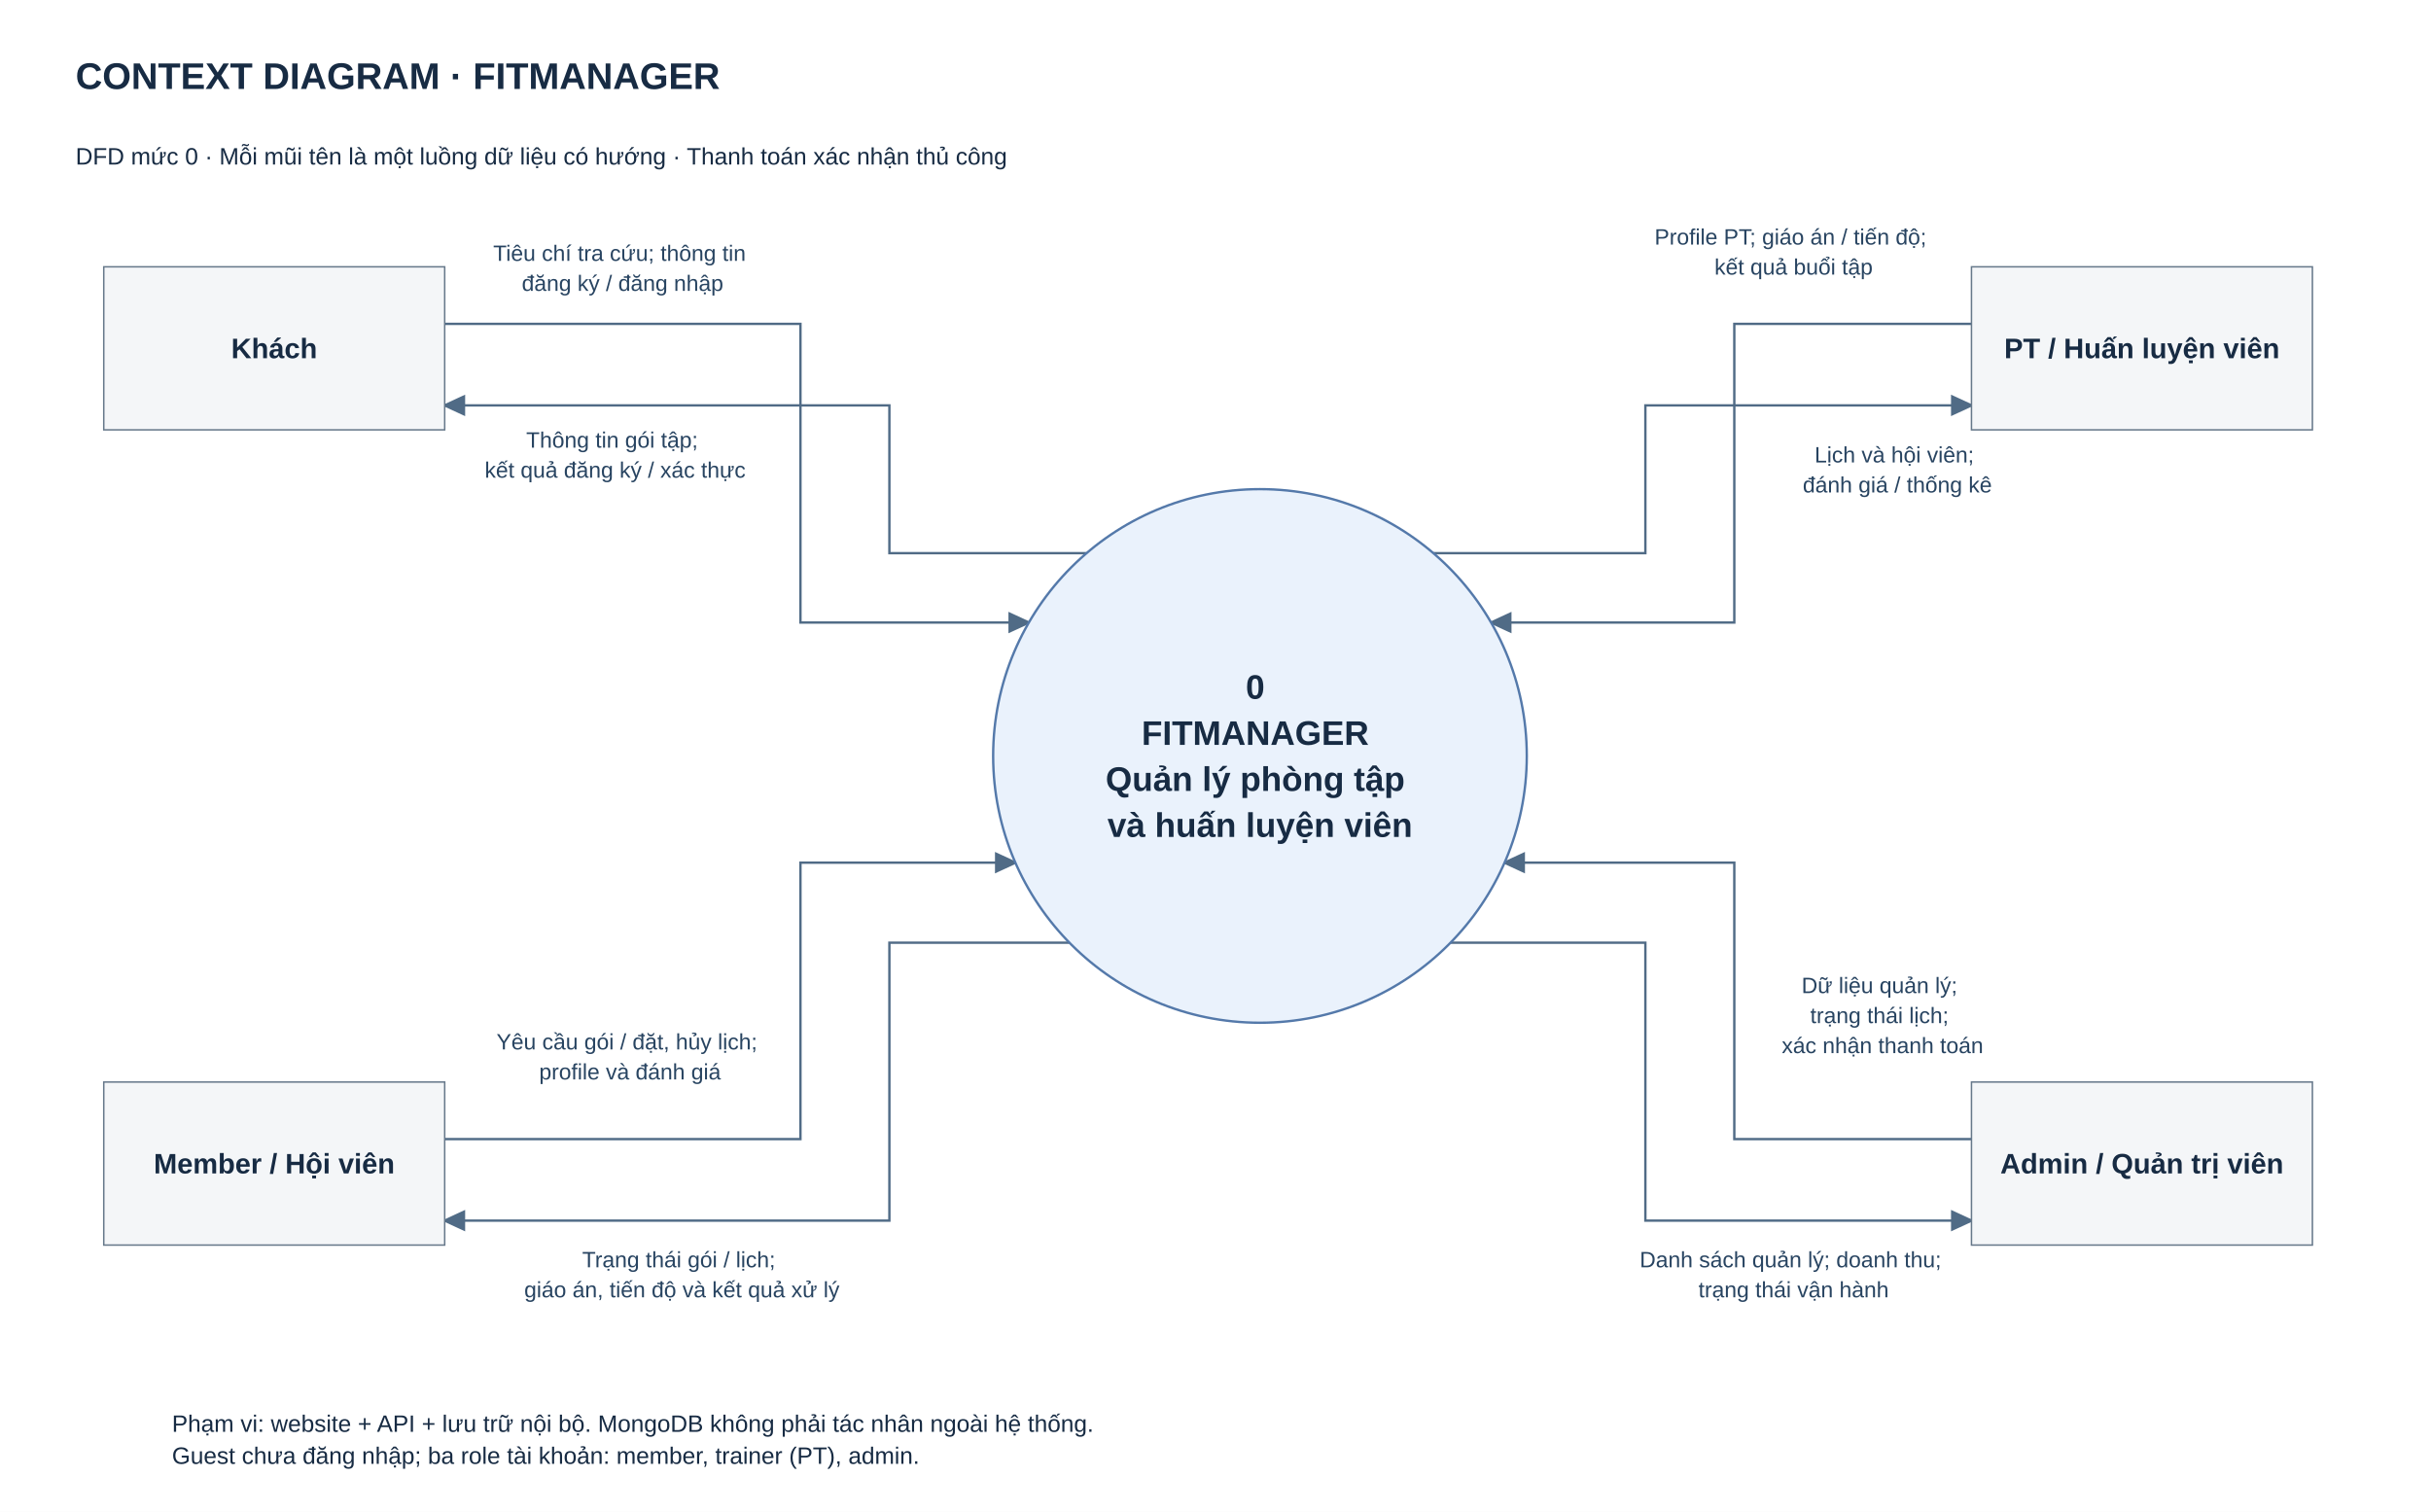
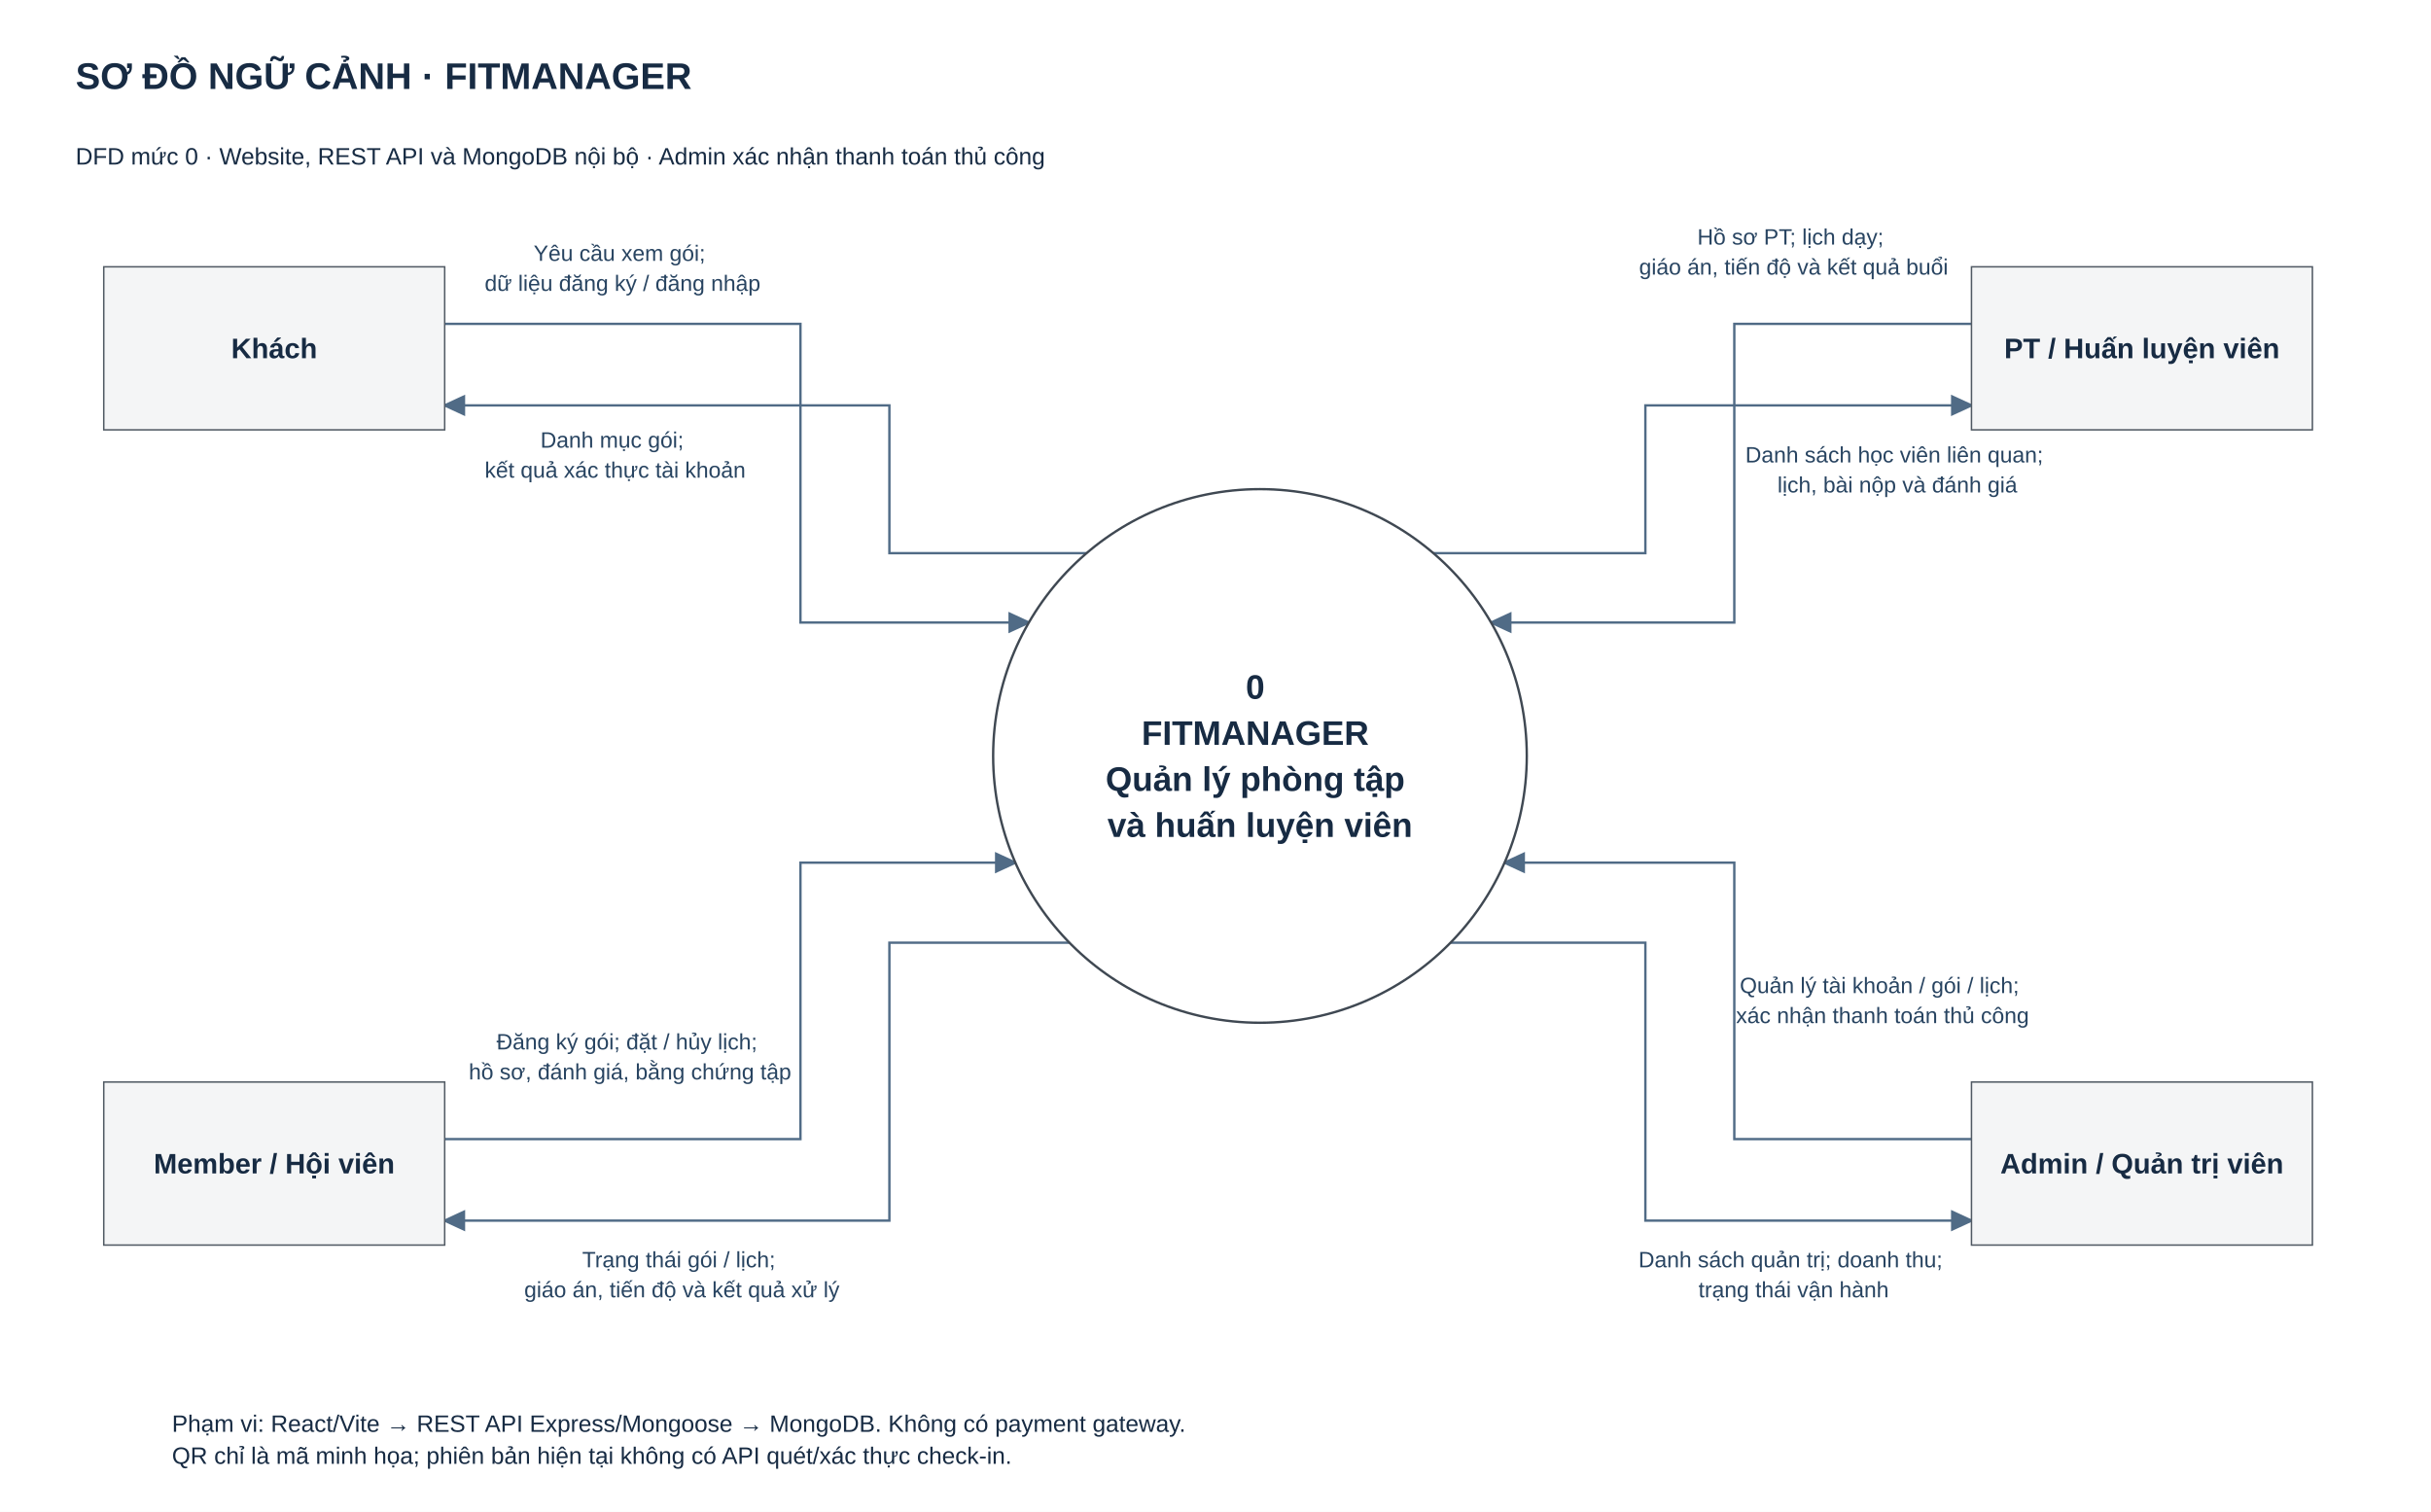
<svg xmlns="http://www.w3.org/2000/svg" width="1640" height="1020" viewBox="0 0 1640 1020">
  <rect width="100%" height="100%" fill="white" />
  <path d="M300,218.5 L540,218.5 L540,420 L694.115,420" fill="none" stroke="#506b86" stroke-width="1.6" />
  <g transform="translate(694.1154,420) rotate(0)" stroke="#506b86" stroke-width="1.6" fill="none">
    <path d="M-13,-6 L0,0 L-13,6 Z" fill="#506b86" />
  </g>
  <path d="M733.014,373.2 L600,373.2 L600,273.5 L300,273.5" fill="none" stroke="#506b86" stroke-width="1.6" />
  <g transform="translate(300,273.5) rotate(180)" stroke="#506b86" stroke-width="1.6" fill="none">
    <path d="M-13,-6 L0,0 L-13,6 Z" fill="#506b86" />
  </g>
  <path d="M300,768.5 L540,768.5 L540,582 L685.027,582" fill="none" stroke="#506b86" stroke-width="1.6" />
  <g transform="translate(685.0273,582) rotate(0)" stroke="#506b86" stroke-width="1.6" fill="none">
    <path d="M-13,-6 L0,0 L-13,6 Z" fill="#506b86" />
  </g>
  <path d="M721.454,636 L600,636 L600,823.5 L300,823.5" fill="none" stroke="#506b86" stroke-width="1.6" />
  <g transform="translate(300,823.5) rotate(180)" stroke="#506b86" stroke-width="1.6" fill="none">
    <path d="M-13,-6 L0,0 L-13,6 Z" fill="#506b86" />
  </g>
  <path d="M1330,218.5 L1170,218.5 L1170,420 L1005.885,420" fill="none" stroke="#506b86" stroke-width="1.6" />
  <g transform="translate(1005.885,420) rotate(180)" stroke="#506b86" stroke-width="1.6" fill="none">
    <path d="M-13,-6 L0,0 L-13,6 Z" fill="#506b86" />
  </g>
  <path d="M966.986,373.2 L1110,373.2 L1110,273.5 L1330,273.5" fill="none" stroke="#506b86" stroke-width="1.6" />
  <g transform="translate(1330,273.5) rotate(0)" stroke="#506b86" stroke-width="1.6" fill="none">
    <path d="M-13,-6 L0,0 L-13,6 Z" fill="#506b86" />
  </g>
  <path d="M1330,768.5 L1170,768.5 L1170,582 L1014.973,582" fill="none" stroke="#506b86" stroke-width="1.6" />
  <g transform="translate(1014.973,582) rotate(180)" stroke="#506b86" stroke-width="1.6" fill="none">
    <path d="M-13,-6 L0,0 L-13,6 Z" fill="#506b86" />
  </g>
  <path d="M978.546,636 L1110,636 L1110,823.5 L1330,823.5" fill="none" stroke="#506b86" stroke-width="1.6" />
  <g transform="translate(1330,823.5) rotate(0)" stroke="#506b86" stroke-width="1.6" fill="none">
    <path d="M-13,-6 L0,0 L-13,6 Z" fill="#506b86" />
  </g>
  <text x="51" y="60" text-anchor="start" font-family="Arial, sans-serif" font-size="25" fill="#172b43" font-weight="700">
-     <tspan x="51" dy="0">CONTEXT DIAGRAM · FITMANAGER</tspan>
+     <tspan x="51" dy="0">SƠ ĐỒ NGỮ CẢNH · FITMANAGER</tspan>
  </text>
  <text x="51" y="111" text-anchor="start" font-family="Arial, sans-serif" font-size="16" fill="#172b43">
-     <tspan x="51" dy="0">DFD mức 0 · Mỗi mũi tên là một luồng dữ liệu có hướng · Thanh toán xác nhận thủ công</tspan>
+     <tspan x="51" dy="0">DFD mức 0 · Website, REST API và MongoDB nội bộ · Admin xác nhận thanh toán thủ công</tspan>
  </text>
-   <ellipse cx="850" cy="510" rx="180" ry="180" fill="#eaf2fc" stroke="#5479aa" stroke-width="1.6" />
+   <ellipse cx="850" cy="510" rx="180" ry="180" fill="#ffffff" stroke="#3f4852" stroke-width="1.6" />
  <text x="850" y="471.475" text-anchor="middle" font-family="Arial, sans-serif" font-size="23" fill="#172b43" font-weight="700">
    <tspan x="850" dy="0">0</tspan>
    <tspan x="850" dy="31.05">FITMANAGER</tspan>
    <tspan x="850" dy="31.05">Quản lý phòng tập</tspan>
    <tspan x="850" dy="31.05">và huấn luyện viên</tspan>
  </text>
-   <rect x="70" y="180" width="230" height="110" rx="0" fill="#f4f6f8" stroke="#66788a" />
+   <rect x="70" y="180" width="230" height="110" rx="0" fill="#f4f5f6" stroke="#505963" />
  <text x="185" y="241.65" text-anchor="middle" font-family="Arial, sans-serif" font-size="19" fill="#172b43" font-weight="700">
    <tspan x="185" dy="0">Khách</tspan>
  </text>
-   <rect x="70" y="730" width="230" height="110" rx="0" fill="#f4f6f8" stroke="#66788a" />
+   <rect x="70" y="730" width="230" height="110" rx="0" fill="#f4f5f6" stroke="#505963" />
  <text x="185" y="791.65" text-anchor="middle" font-family="Arial, sans-serif" font-size="19" fill="#172b43" font-weight="700">
    <tspan x="185" dy="0">Member / Hội viên</tspan>
  </text>
-   <rect x="1330" y="180" width="230" height="110" rx="0" fill="#f4f6f8" stroke="#66788a" />
+   <rect x="1330" y="180" width="230" height="110" rx="0" fill="#f4f5f6" stroke="#505963" />
  <text x="1445" y="241.65" text-anchor="middle" font-family="Arial, sans-serif" font-size="19" fill="#172b43" font-weight="700">
    <tspan x="1445" dy="0">PT / Huấn luyện viên</tspan>
  </text>
-   <rect x="1330" y="730" width="230" height="110" rx="0" fill="#f4f6f8" stroke="#66788a" />
+   <rect x="1330" y="730" width="230" height="110" rx="0" fill="#f4f5f6" stroke="#505963" />
  <text x="1445" y="791.65" text-anchor="middle" font-family="Arial, sans-serif" font-size="19" fill="#172b43" font-weight="700">
    <tspan x="1445" dy="0">Admin / Quản trị viên</tspan>
  </text>
  <text x="116" y="966" text-anchor="start" font-family="Arial, sans-serif" font-size="16" fill="#172b43">
-     <tspan x="116" dy="0">Phạm vi: website + API + lưu trữ nội bộ. MongoDB không phải tác nhân ngoài hệ thống.</tspan>
-     <tspan x="116" dy="21.6">Guest chưa đăng nhập; ba role tài khoản: member, trainer (PT), admin.</tspan>
+     <tspan x="116" dy="0">Phạm vi: React/Vite → REST API Express/Mongoose → MongoDB. Không có payment gateway.</tspan>
+     <tspan x="116" dy="21.6">QR chỉ là mã minh họa; phiên bản hiện tại không có API quét/xác thực check-in.</tspan>
  </text>
  <text x="420" y="176" text-anchor="middle" font-family="Arial, sans-serif" font-size="15" fill="#284461">
-     <tspan x="420" dy="0">Tiêu chí tra cứu; thông tin</tspan>
-     <tspan x="420" dy="20.25">đăng ký / đăng nhập</tspan>
+     <tspan x="420" dy="0">Yêu cầu xem gói;</tspan>
+     <tspan x="420" dy="20.25">dữ liệu đăng ký / đăng nhập</tspan>
  </text>
  <text x="415" y="302" text-anchor="middle" font-family="Arial, sans-serif" font-size="15" fill="#284461">
-     <tspan x="415" dy="0">Thông tin gói tập;</tspan>
-     <tspan x="415" dy="20.25">kết quả đăng ký / xác thực</tspan>
+     <tspan x="415" dy="0">Danh mục gói;</tspan>
+     <tspan x="415" dy="20.25">kết quả xác thực tài khoản</tspan>
  </text>
  <text x="425" y="708" text-anchor="middle" font-family="Arial, sans-serif" font-size="15" fill="#284461">
-     <tspan x="425" dy="0">Yêu cầu gói / đặt, hủy lịch;</tspan>
-     <tspan x="425" dy="20.25">profile và đánh giá</tspan>
+     <tspan x="425" dy="0">Đăng ký gói; đặt / hủy lịch;</tspan>
+     <tspan x="425" dy="20.25">hồ sơ, đánh giá, bằng chứng tập</tspan>
  </text>
  <text x="460" y="855" text-anchor="middle" font-family="Arial, sans-serif" font-size="15" fill="#284461">
    <tspan x="460" dy="0">Trạng thái gói / lịch;</tspan>
    <tspan x="460" dy="20.25">giáo án, tiến độ và kết quả xử lý</tspan>
  </text>
  <text x="1210" y="165" text-anchor="middle" font-family="Arial, sans-serif" font-size="15" fill="#284461">
-     <tspan x="1210" dy="0">Profile PT; giáo án / tiến độ;</tspan>
-     <tspan x="1210" dy="20.25">kết quả buổi tập</tspan>
+     <tspan x="1210" dy="0">Hồ sơ PT; lịch dạy;</tspan>
+     <tspan x="1210" dy="20.25">giáo án, tiến độ và kết quả buổi</tspan>
  </text>
  <text x="1280" y="312" text-anchor="middle" font-family="Arial, sans-serif" font-size="15" fill="#284461">
-     <tspan x="1280" dy="0">Lịch và hội viên;</tspan>
-     <tspan x="1280" dy="20.25">đánh giá / thống kê</tspan>
+     <tspan x="1280" dy="0">Danh sách học viên liên quan;</tspan>
+     <tspan x="1280" dy="20.25">lịch, bài nộp và đánh giá</tspan>
  </text>
  <text x="1270" y="670" text-anchor="middle" font-family="Arial, sans-serif" font-size="15" fill="#284461">
-     <tspan x="1270" dy="0">Dữ liệu quản lý;</tspan>
-     <tspan x="1270" dy="20.25">trạng thái lịch;</tspan>
-     <tspan x="1270" dy="20.25">xác nhận thanh toán</tspan>
+     <tspan x="1270" dy="0">Quản lý tài khoản / gói / lịch;</tspan>
+     <tspan x="1270" dy="20.25">xác nhận thanh toán thủ công</tspan>
  </text>
  <text x="1210" y="855" text-anchor="middle" font-family="Arial, sans-serif" font-size="15" fill="#284461">
-     <tspan x="1210" dy="0">Danh sách quản lý; doanh thu;</tspan>
+     <tspan x="1210" dy="0">Danh sách quản trị; doanh thu;</tspan>
    <tspan x="1210" dy="20.25">trạng thái vận hành</tspan>
  </text>
</svg>
